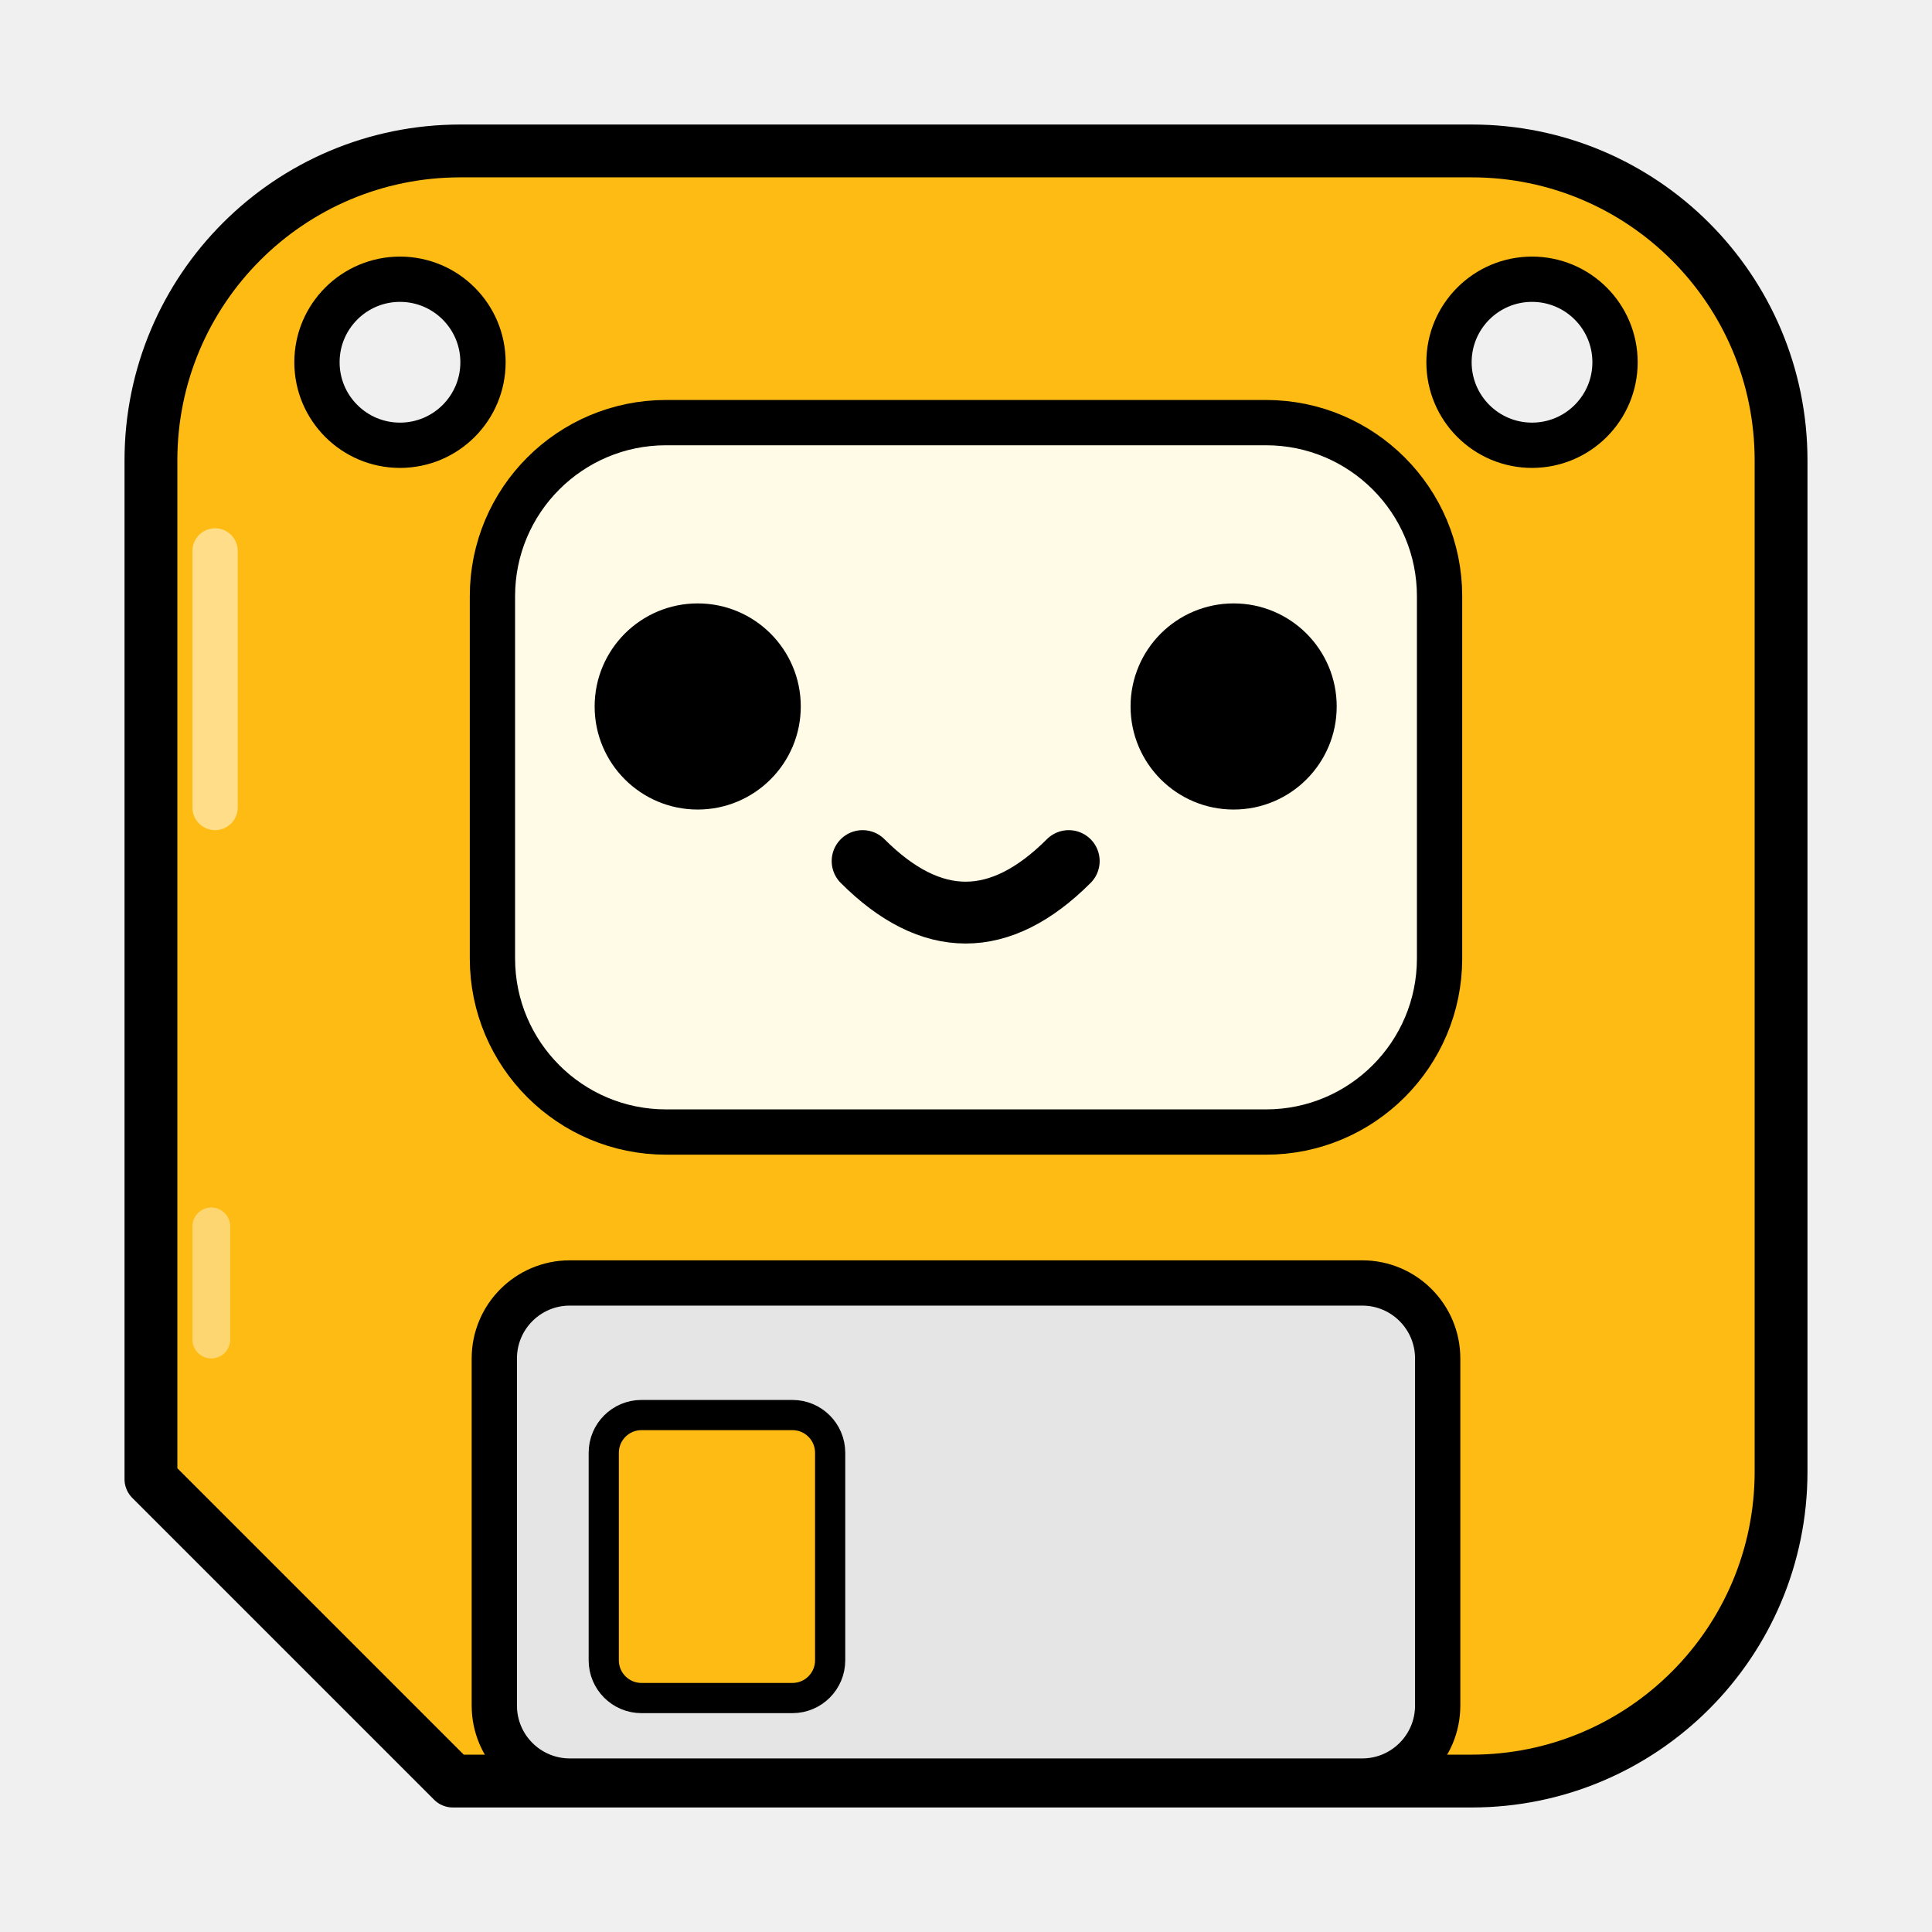
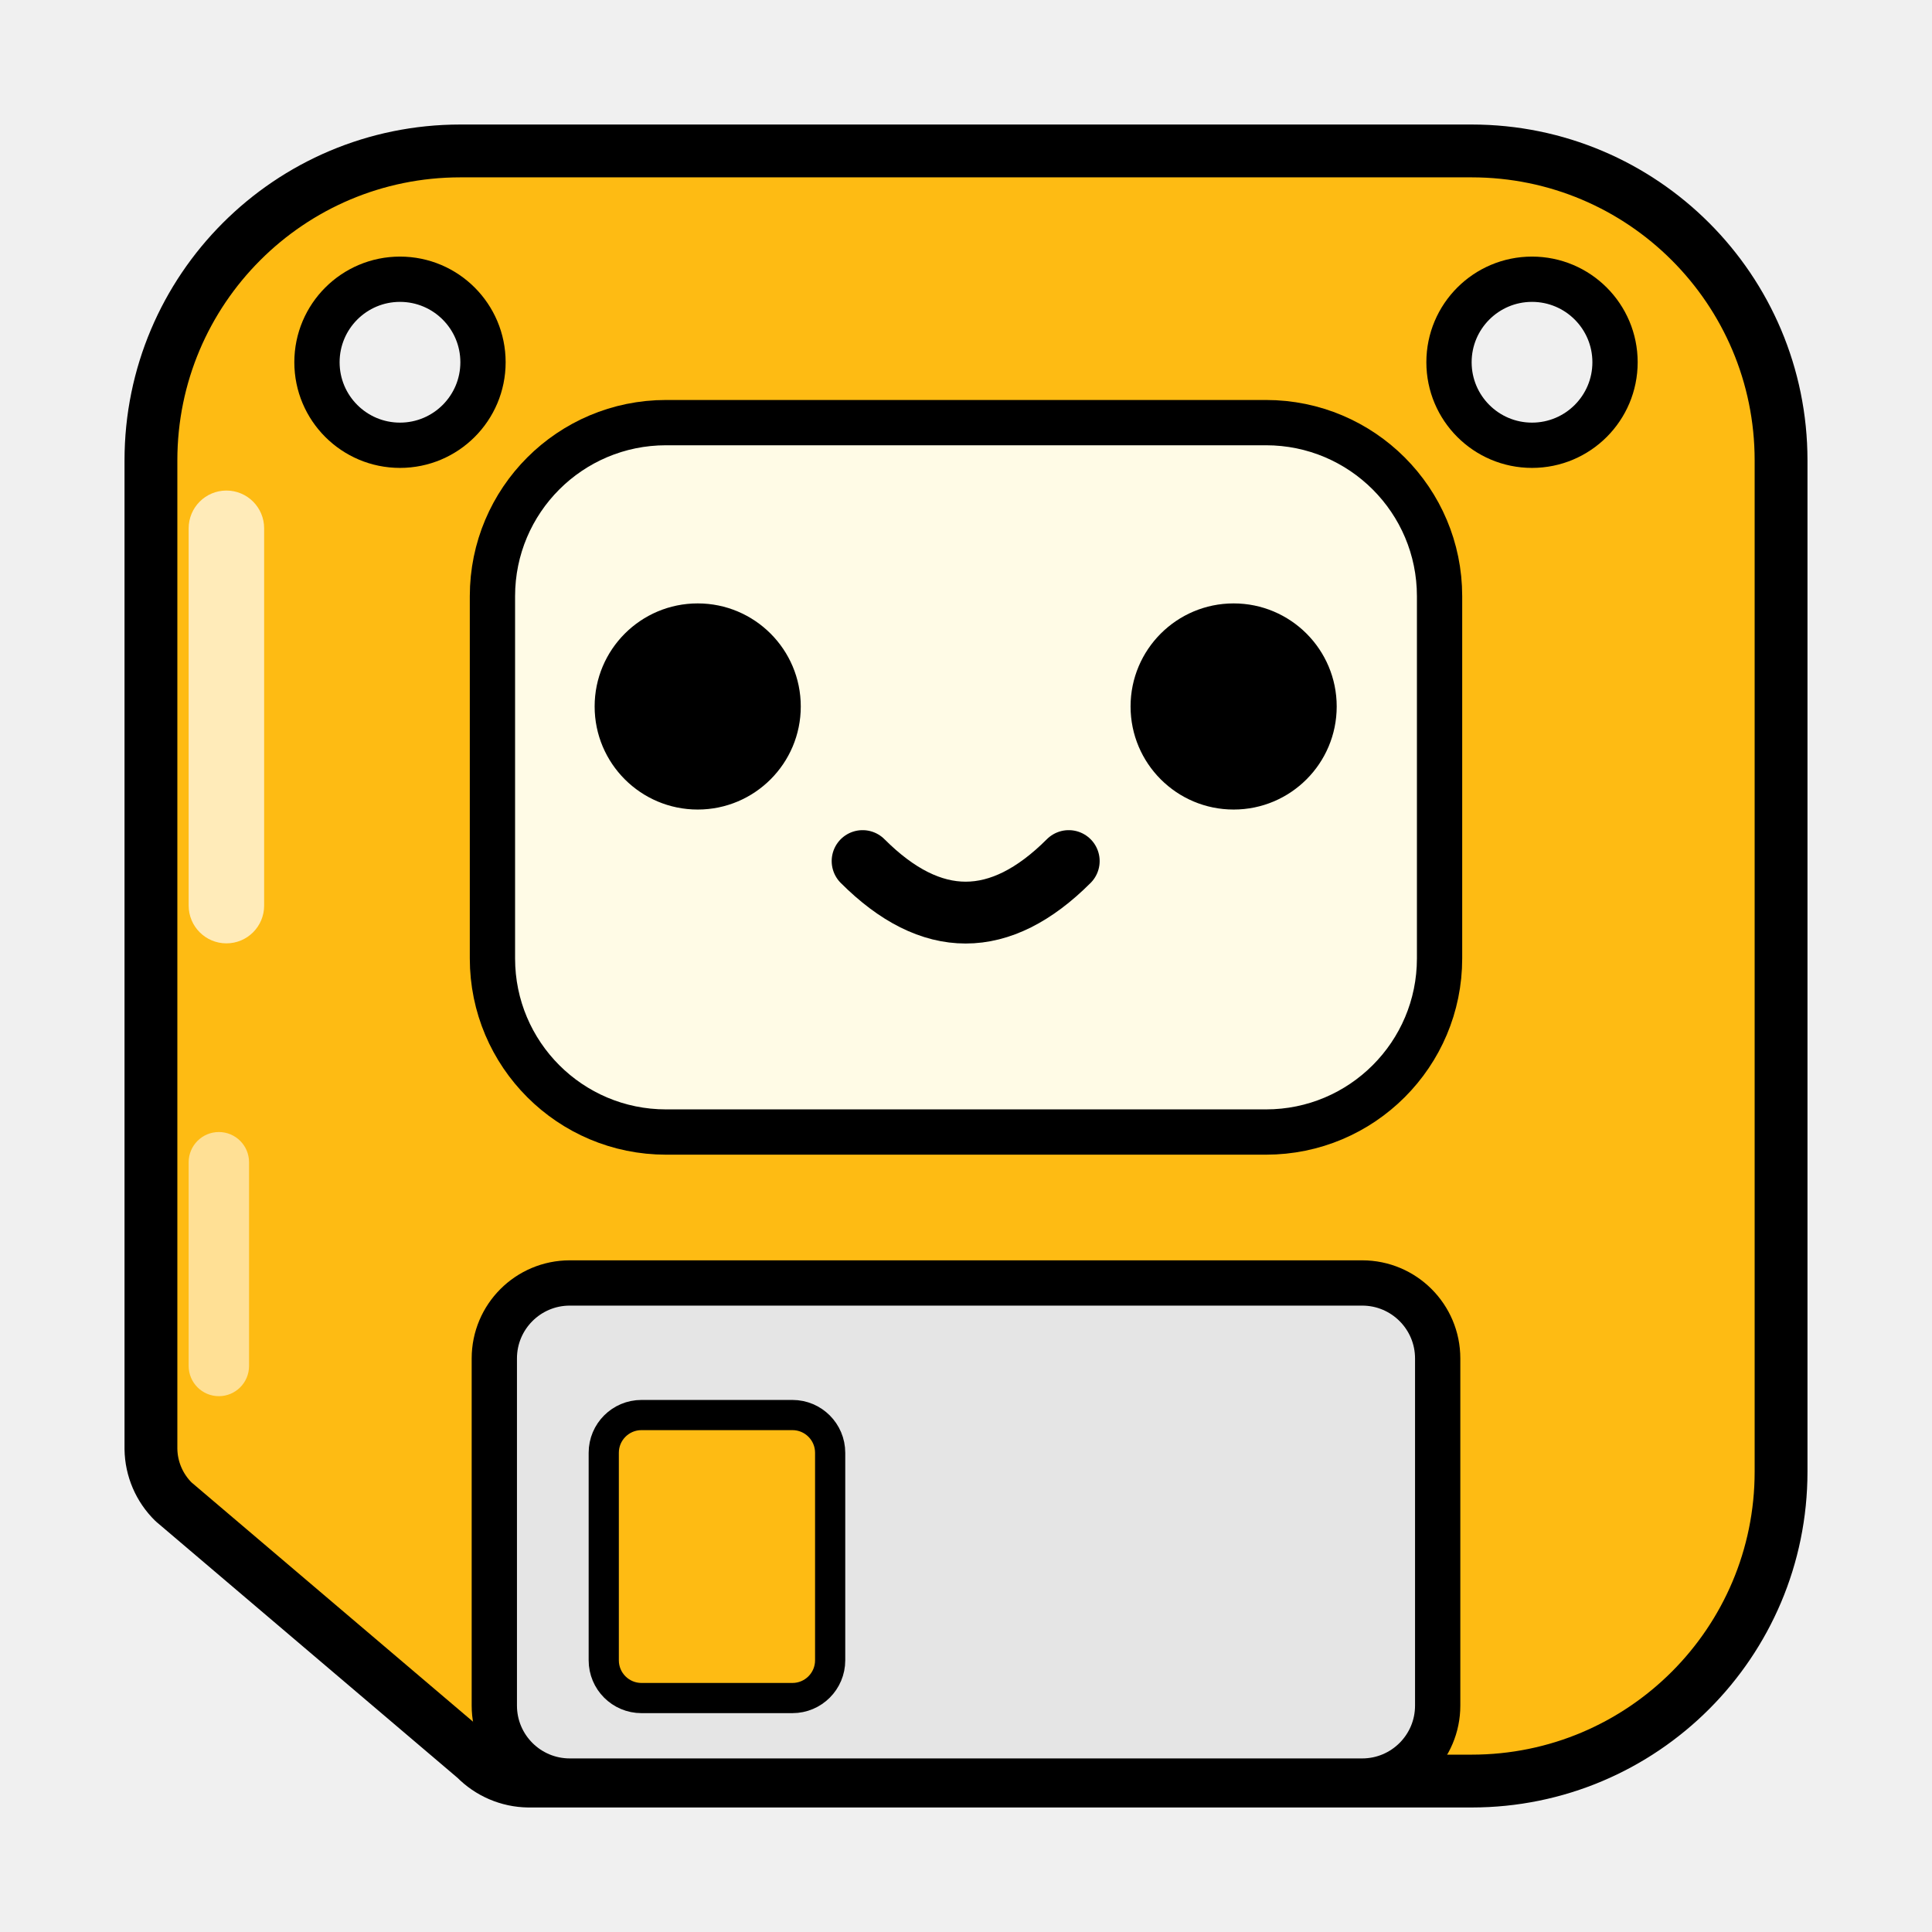
<svg xmlns="http://www.w3.org/2000/svg" width="512" height="512" viewBox="0 0 512 512" version="1.1" id="svg10">
  <defs id="defs10">
    <mask id="hole-mask">
-       <rect x="0" y="0" width="512" height="512" fill="white" />
-       <circle cx="106" cy="96" r="22" fill="black" />
-       <circle cx="406" cy="96" r="22" fill="black" />
+       <rect x="0" y="0" width="512" height="512" fill="white" id="rect1" />
+       <circle cx="106" cy="96" r="22" fill="black" id="circle1" />
+       <circle cx="406" cy="96" r="22" fill="black" id="circle2" />
    </mask>
  </defs>
-   <path d="M122,40 H390 A82,82 0 0 1 472,122 V390 A82,82 0 0 1 390,472 H120 L40,392 V122 A82,82 0 0 1 122,40 Z" fill="#FFD700" stroke="#000000" stroke-width="14" stroke-linejoin="round" id="path1" style="fill:#febb13;fill-opacity:1" mask="url(#hole-mask)" />
-   <rect x="51" y="140" width="12" height="80" rx="6" fill="#ffffff" fill-opacity="0.5" id="rect1" />
-   <rect x="51" y="320" width="10" height="40" rx="5" fill="#ffffff" fill-opacity="0.4" id="rect2" />
+   <path d="M122,40 H390 A82,82 0 0 1 472,122 V390 A82,82 0 0 1 390,472 H140 A20,20 0 0 1 126,466 L46,398 A20,20 0 0 1 40,384 V122 A82,82 0 0 1 122,40 Z" fill="#FFD700" stroke="#000000" stroke-width="14" stroke-linejoin="round" id="path1" style="fill:#febb13;fill-opacity:1" mask="url(#hole-mask)" />
+   <rect x="50" y="130" width="20" height="120" rx="10" fill="#ffffff" fill-opacity="0.7" id="rect2" />
+   <rect x="50" y="300" width="16" height="70" rx="8" fill="#ffffff" fill-opacity="0.55" id="rect3" />
  <circle cx="106" cy="96" r="22" fill="none" stroke="#000000" stroke-width="12" id="hole-left" />
  <circle cx="406" cy="96" r="22" fill="none" stroke="#000000" stroke-width="12" id="hole-right" />
  <rect x="130.502" y="112" width="250.996" height="188" rx="46" fill="#fffbe6" stroke="#000000" stroke-width="12" id="rect5" />
  <rect x="131" y="340" width="250" height="132" rx="20" fill="#E5E5E5" stroke="#000000" stroke-width="12" id="rect9" />
  <rect x="160" y="375" width="60" height="75" rx="10" fill="#FFD700" stroke="#000000" stroke-width="8" id="rect10" style="fill:#febb13;fill-opacity:1" />
  <g id="g1" transform="matrix(0.816445,0,0,0.816445,46.57292,47.46491)">
    <circle cx="169.425" cy="171.179" r="33.454" fill="#000000" id="circle8" style="stroke-width:3.345" />
    <circle cx="343.383" cy="171.179" r="33.454" fill="#000000" id="circle9" style="stroke-width:3.345" />
    <path d="m 222.95,221.359 q 33.454,33.454 66.907,0" fill="none" stroke-width="20.072" stroke-linecap="round" stroke="#000000" id="path9" />
  </g>
</svg>
